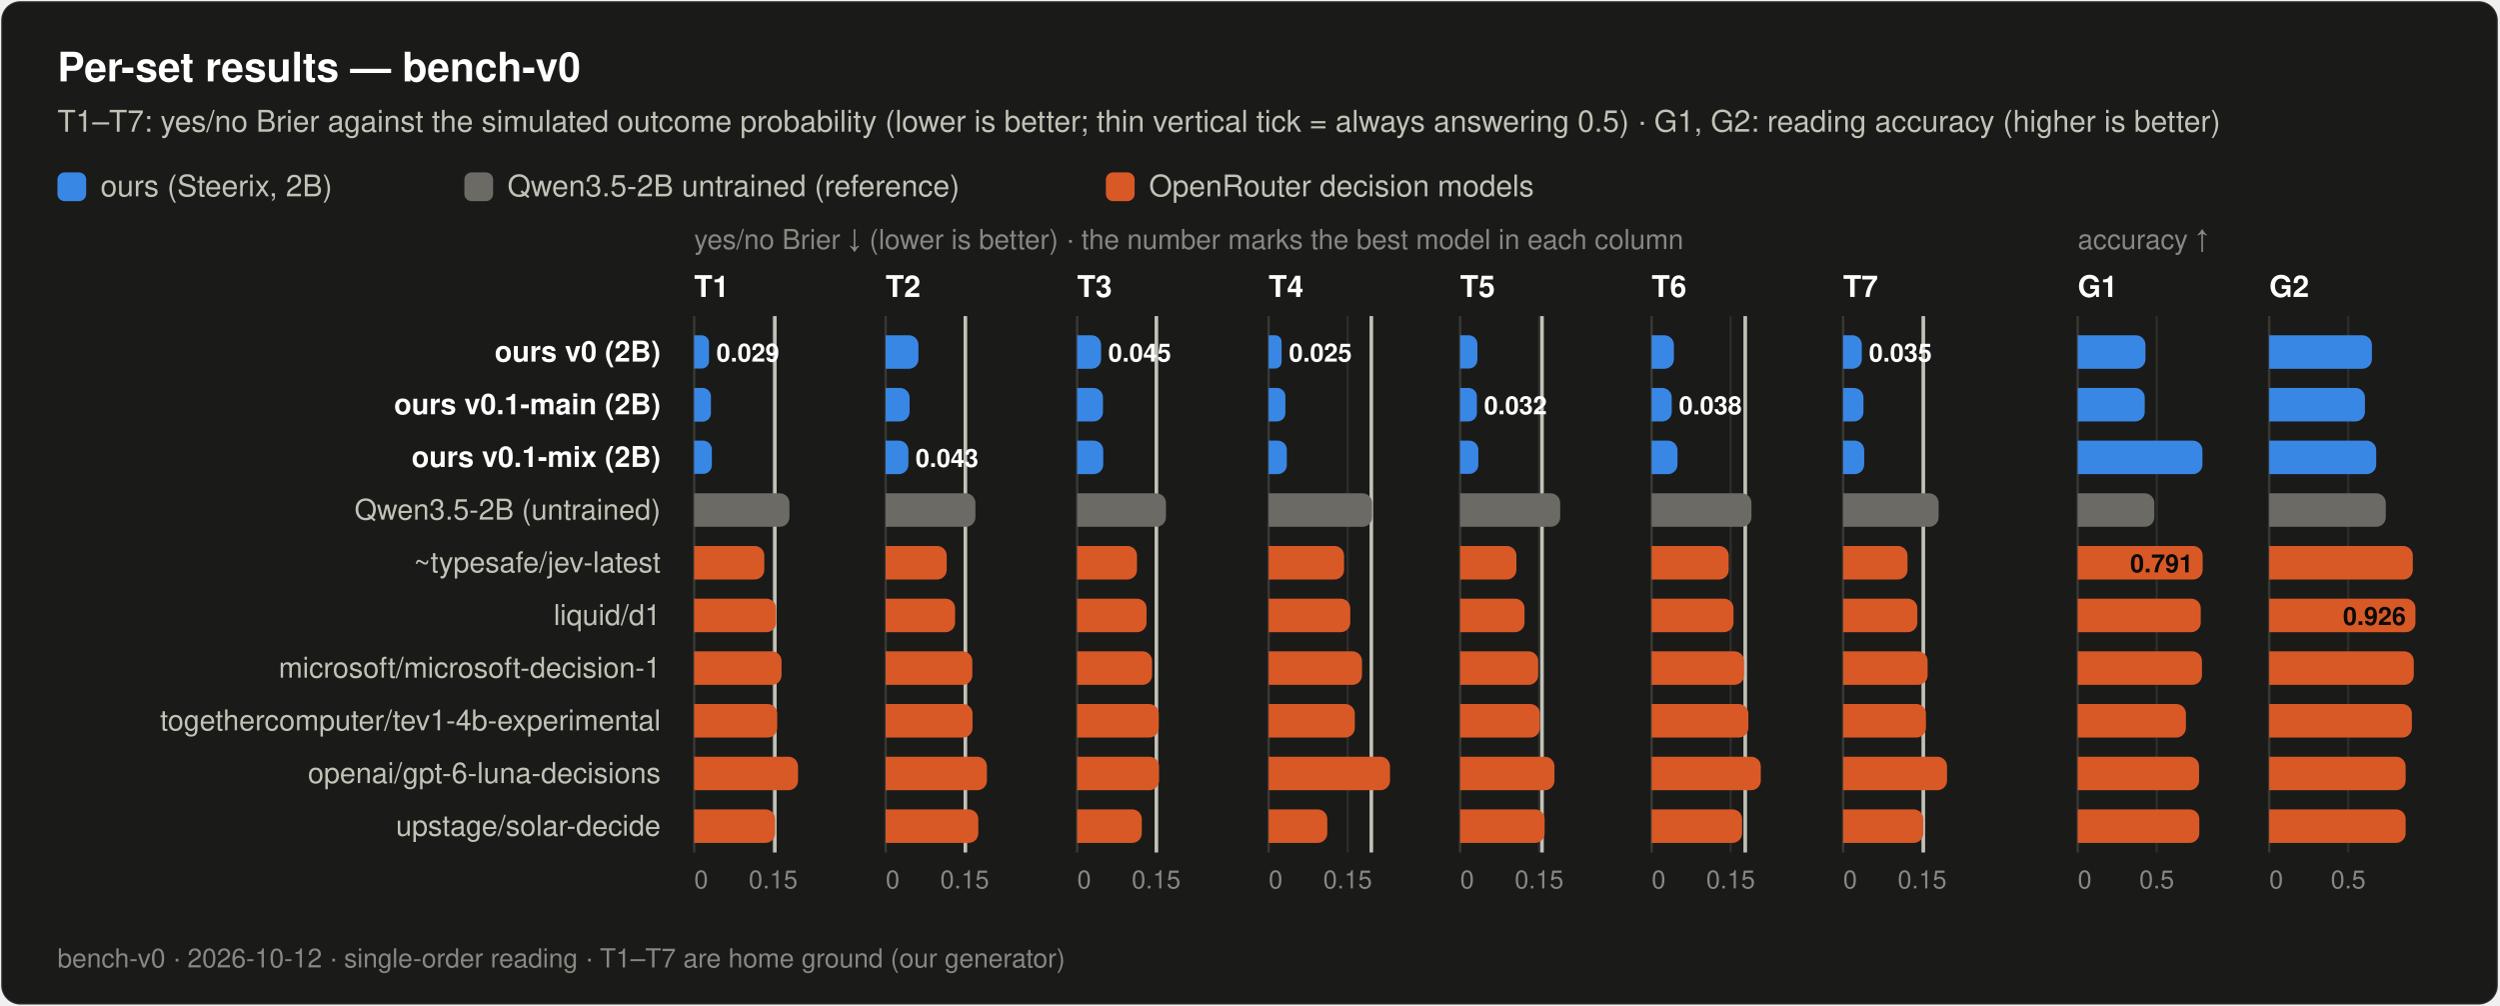
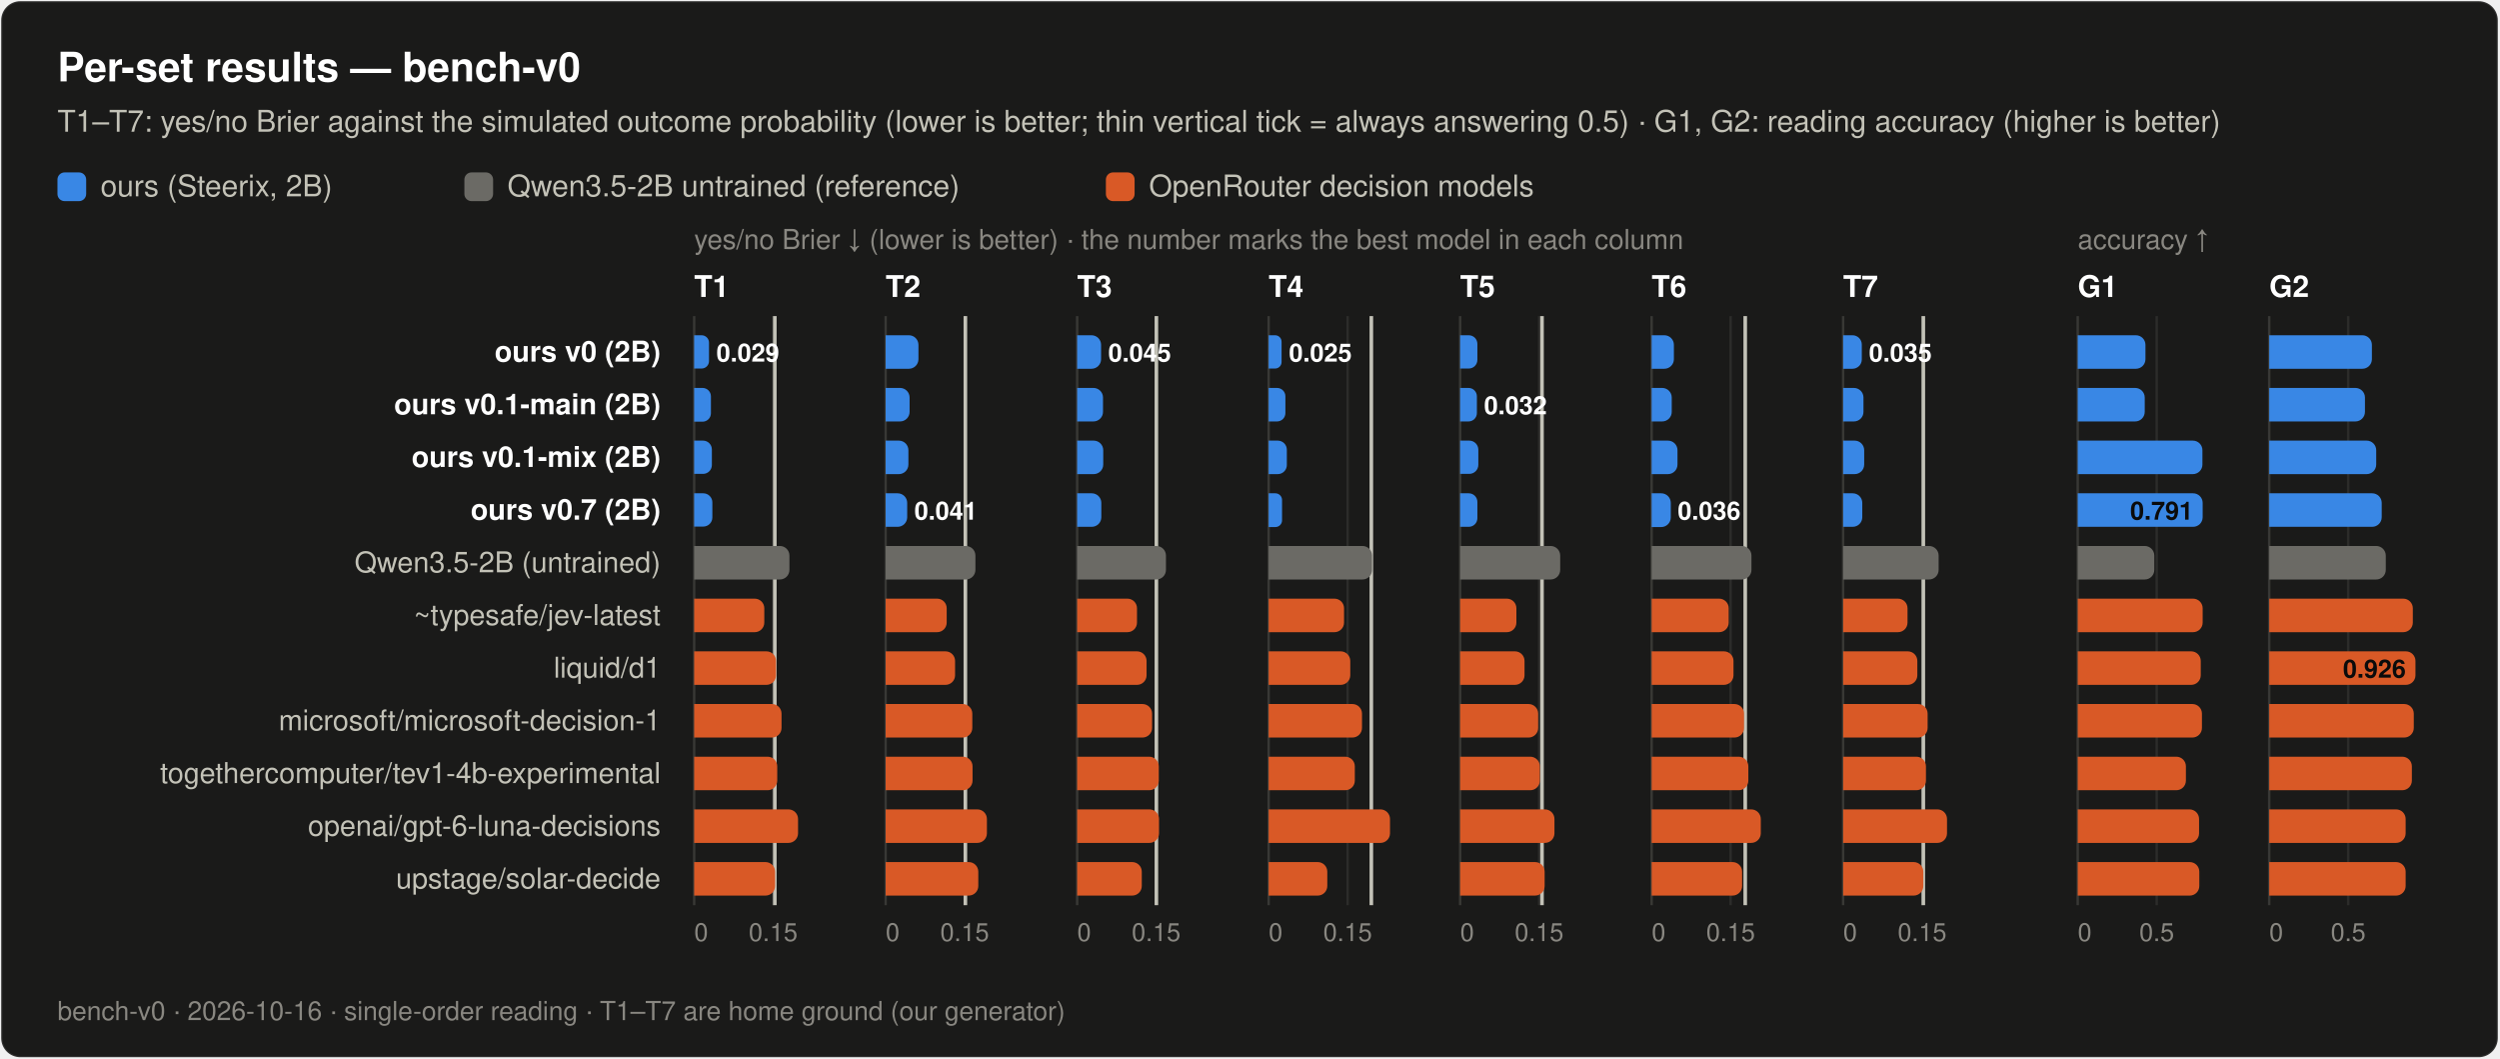
- <svg xmlns="http://www.w3.org/2000/svg" width="1044" height="420" viewBox="0 0 1044 420" role="img" aria-labelledby="t d" font-family="system-ui, -apple-system, &quot;Segoe UI&quot;, Helvetica, Arial, sans-serif">
-   <rect x="0.5" y="0.5" width="1043" height="419" rx="8" fill="#1a1a19" stroke="rgba(255,255,255,0.10)" />
+ <svg xmlns="http://www.w3.org/2000/svg" width="1044" height="442" viewBox="0 0 1044 442" role="img" aria-labelledby="t d" font-family="system-ui, -apple-system, &quot;Segoe UI&quot;, Helvetica, Arial, sans-serif">
+   <rect x="0.5" y="0.5" width="1043" height="441" rx="8" fill="#1a1a19" stroke="rgba(255,255,255,0.10)" />
  <text x="24" y="34" font-size="17" font-weight="600" fill="#ffffff">Per-set results — bench-v0</text>
  <text x="24" y="55" font-size="12.5" fill="#c3c2b7">T1–T7: yes/no Brier against the simulated outcome probability (lower is better; thin vertical tick = always answering 0.5) · G1, G2: reading accuracy (higher is better)</text>
  <rect x="24" y="72" width="12" height="12" rx="3" fill="#3987e5" />
  <text x="42" y="82" font-size="12.5" fill="#c3c2b7">ours (Steerix, 2B)</text>
  <rect x="194.0" y="72" width="12" height="12" rx="3" fill="#6b6a65" />
  <text x="212.0" y="82" font-size="12.5" fill="#c3c2b7">Qwen3.5-2B untrained (reference)</text>
  <rect x="462.0" y="72" width="12" height="12" rx="3" fill="#d95926" />
  <text x="480.0" y="82" font-size="12.5" fill="#c3c2b7">OpenRouter decision models</text>
  <text x="290" y="124" font-size="12.5" font-weight="600" fill="#ffffff">T1</text>
-   <line x1="290" y1="132" x2="290" y2="356" stroke="#383835" stroke-width="1" />
-   <line x1="323.0" y1="132" x2="323.0" y2="356" stroke="#2c2c2a" stroke-width="1" />
-   <text x="290" y="371" font-size="10.5" fill="#898781">0</text>
-   <text x="323.0" y="371" text-anchor="middle" font-size="10.5" fill="#898781">0.15</text>
-   <line x1="323.7" y1="132" x2="323.7" y2="356" stroke="#c3c2b7" stroke-width="1.5" />
+   <line x1="290" y1="132" x2="290" y2="378" stroke="#383835" stroke-width="1" />
+   <line x1="323.0" y1="132" x2="323.0" y2="378" stroke="#2c2c2a" stroke-width="1" />
+   <text x="290" y="393" font-size="10.5" fill="#898781">0</text>
+   <text x="323.0" y="393" text-anchor="middle" font-size="10.5" fill="#898781">0.15</text>
+   <line x1="323.7" y1="132" x2="323.7" y2="378" stroke="#c3c2b7" stroke-width="1.5" />
  <path d="M290.0,140.0 h3.1 a3.1,3.1 0 0 1 3.1,3.1 v7.7 a3.1,3.1 0 0 1 -3.1,3.1 h-3.1 z" fill="#3987e5" />
  <text x="299.3" y="151" font-size="10.5" font-weight="600" fill="#ffffff">0.029</text>
  <path d="M290.0,162.0 h3.5 a3.5,3.5 0 0 1 3.5,3.5 v7.1 a3.5,3.5 0 0 1 -3.5,3.5 h-3.5 z" fill="#3987e5" />
  <path d="M290.0,184.0 h3.7 a3.7,3.7 0 0 1 3.7,3.7 v6.5 a3.7,3.7 0 0 1 -3.7,3.7 h-3.7 z" fill="#3987e5" />
-   <path d="M290.0,206.0 h35.8 a4.0,4.0 0 0 1 4.0,4.0 v6.0 a4.0,4.0 0 0 1 -4.0,4.0 h-35.8 z" fill="#6b6a65" />
-   <path d="M290.0,228.0 h25.3 a4.0,4.0 0 0 1 4.0,4.0 v6.0 a4.0,4.0 0 0 1 -4.0,4.0 h-25.3 z" fill="#d95926" />
-   <path d="M290.0,250.0 h30.2 a4.0,4.0 0 0 1 4.0,4.0 v6.0 a4.0,4.0 0 0 1 -4.0,4.0 h-30.2 z" fill="#d95926" />
-   <path d="M290.0,272.0 h32.5 a4.0,4.0 0 0 1 4.0,4.0 v6.0 a4.0,4.0 0 0 1 -4.0,4.0 h-32.5 z" fill="#d95926" />
-   <path d="M290.0,294.0 h30.7 a4.0,4.0 0 0 1 4.0,4.0 v6.0 a4.0,4.0 0 0 1 -4.0,4.0 h-30.7 z" fill="#d95926" />
-   <path d="M290.0,316.0 h39.4 a4.0,4.0 0 0 1 4.0,4.0 v6.0 a4.0,4.0 0 0 1 -4.0,4.0 h-39.4 z" fill="#d95926" />
-   <path d="M290.0,338.0 h29.8 a4.0,4.0 0 0 1 4.0,4.0 v6.0 a4.0,4.0 0 0 1 -4.0,4.0 h-29.8 z" fill="#d95926" />
+   <path d="M290.0,206.0 h3.8 a3.8,3.8 0 0 1 3.8,3.8 v6.3 a3.8,3.8 0 0 1 -3.8,3.8 h-3.8 z" fill="#3987e5" />
+   <path d="M290.0,228.0 h35.8 a4.0,4.0 0 0 1 4.0,4.0 v6.0 a4.0,4.0 0 0 1 -4.0,4.0 h-35.8 z" fill="#6b6a65" />
+   <path d="M290.0,250.0 h25.3 a4.0,4.0 0 0 1 4.0,4.0 v6.0 a4.0,4.0 0 0 1 -4.0,4.0 h-25.3 z" fill="#d95926" />
+   <path d="M290.0,272.0 h30.2 a4.0,4.0 0 0 1 4.0,4.0 v6.0 a4.0,4.0 0 0 1 -4.0,4.0 h-30.2 z" fill="#d95926" />
+   <path d="M290.0,294.0 h32.5 a4.0,4.0 0 0 1 4.0,4.0 v6.0 a4.0,4.0 0 0 1 -4.0,4.0 h-32.5 z" fill="#d95926" />
+   <path d="M290.0,316.0 h30.7 a4.0,4.0 0 0 1 4.0,4.0 v6.0 a4.0,4.0 0 0 1 -4.0,4.0 h-30.7 z" fill="#d95926" />
+   <path d="M290.0,338.0 h39.4 a4.0,4.0 0 0 1 4.0,4.0 v6.0 a4.0,4.0 0 0 1 -4.0,4.0 h-39.4 z" fill="#d95926" />
+   <path d="M290.0,360.0 h29.8 a4.0,4.0 0 0 1 4.0,4.0 v6.0 a4.0,4.0 0 0 1 -4.0,4.0 h-29.8 z" fill="#d95926" />
  <text x="370" y="124" font-size="12.5" font-weight="600" fill="#ffffff">T2</text>
-   <line x1="370" y1="132" x2="370" y2="356" stroke="#383835" stroke-width="1" />
-   <line x1="403.0" y1="132" x2="403.0" y2="356" stroke="#2c2c2a" stroke-width="1" />
-   <text x="370" y="371" font-size="10.5" fill="#898781">0</text>
-   <text x="403.0" y="371" text-anchor="middle" font-size="10.5" fill="#898781">0.15</text>
-   <line x1="403.3" y1="132" x2="403.3" y2="356" stroke="#c3c2b7" stroke-width="1.5" />
+   <line x1="370" y1="132" x2="370" y2="378" stroke="#383835" stroke-width="1" />
+   <line x1="403.0" y1="132" x2="403.0" y2="378" stroke="#2c2c2a" stroke-width="1" />
+   <text x="370" y="393" font-size="10.5" fill="#898781">0</text>
+   <text x="403.0" y="393" text-anchor="middle" font-size="10.5" fill="#898781">0.15</text>
+   <line x1="403.3" y1="132" x2="403.3" y2="378" stroke="#c3c2b7" stroke-width="1.5" />
  <path d="M370.0,140.0 h9.7 a4.0,4.0 0 0 1 4.0,4.0 v6.0 a4.0,4.0 0 0 1 -4.0,4.0 h-9.7 z" fill="#3987e5" />
  <path d="M370.0,162.0 h6.0 a4.0,4.0 0 0 1 4.0,4.0 v6.0 a4.0,4.0 0 0 1 -4.0,4.0 h-6.0 z" fill="#3987e5" />
  <path d="M370.0,184.0 h5.5 a4.0,4.0 0 0 1 4.0,4.0 v6.0 a4.0,4.0 0 0 1 -4.0,4.0 h-5.5 z" fill="#3987e5" />
-   <text x="382.5" y="195" font-size="10.5" font-weight="600" fill="#ffffff">0.043</text>
-   <path d="M370.0,206.0 h33.5 a4.0,4.0 0 0 1 4.0,4.0 v6.0 a4.0,4.0 0 0 1 -4.0,4.0 h-33.5 z" fill="#6b6a65" />
-   <path d="M370.0,228.0 h21.5 a4.0,4.0 0 0 1 4.0,4.0 v6.0 a4.0,4.0 0 0 1 -4.0,4.0 h-21.5 z" fill="#d95926" />
-   <path d="M370.0,250.0 h25.0 a4.0,4.0 0 0 1 4.0,4.0 v6.0 a4.0,4.0 0 0 1 -4.0,4.0 h-25.0 z" fill="#d95926" />
-   <path d="M370.0,272.0 h32.2 a4.0,4.0 0 0 1 4.0,4.0 v6.0 a4.0,4.0 0 0 1 -4.0,4.0 h-32.2 z" fill="#d95926" />
-   <path d="M370.0,294.0 h32.3 a4.0,4.0 0 0 1 4.0,4.0 v6.0 a4.0,4.0 0 0 1 -4.0,4.0 h-32.3 z" fill="#d95926" />
-   <path d="M370.0,316.0 h38.3 a4.0,4.0 0 0 1 4.0,4.0 v6.0 a4.0,4.0 0 0 1 -4.0,4.0 h-38.3 z" fill="#d95926" />
-   <path d="M370.0,338.0 h34.7 a4.0,4.0 0 0 1 4.0,4.0 v6.0 a4.0,4.0 0 0 1 -4.0,4.0 h-34.7 z" fill="#d95926" />
+   <path d="M370.0,206.0 h5.0 a4.0,4.0 0 0 1 4.0,4.0 v6.0 a4.0,4.0 0 0 1 -4.0,4.0 h-5.0 z" fill="#3987e5" />
+   <text x="382.0" y="217" font-size="10.5" font-weight="600" fill="#ffffff">0.041</text>
+   <path d="M370.0,228.0 h33.5 a4.0,4.0 0 0 1 4.0,4.0 v6.0 a4.0,4.0 0 0 1 -4.0,4.0 h-33.5 z" fill="#6b6a65" />
+   <path d="M370.0,250.0 h21.5 a4.0,4.0 0 0 1 4.0,4.0 v6.0 a4.0,4.0 0 0 1 -4.0,4.0 h-21.5 z" fill="#d95926" />
+   <path d="M370.0,272.0 h25.0 a4.0,4.0 0 0 1 4.0,4.0 v6.0 a4.0,4.0 0 0 1 -4.0,4.0 h-25.0 z" fill="#d95926" />
+   <path d="M370.0,294.0 h32.2 a4.0,4.0 0 0 1 4.0,4.0 v6.0 a4.0,4.0 0 0 1 -4.0,4.0 h-32.2 z" fill="#d95926" />
+   <path d="M370.0,316.0 h32.3 a4.0,4.0 0 0 1 4.0,4.0 v6.0 a4.0,4.0 0 0 1 -4.0,4.0 h-32.3 z" fill="#d95926" />
+   <path d="M370.0,338.0 h38.3 a4.0,4.0 0 0 1 4.0,4.0 v6.0 a4.0,4.0 0 0 1 -4.0,4.0 h-38.3 z" fill="#d95926" />
+   <path d="M370.0,360.0 h34.7 a4.0,4.0 0 0 1 4.0,4.0 v6.0 a4.0,4.0 0 0 1 -4.0,4.0 h-34.7 z" fill="#d95926" />
  <text x="450" y="124" font-size="12.5" font-weight="600" fill="#ffffff">T3</text>
-   <line x1="450" y1="132" x2="450" y2="356" stroke="#383835" stroke-width="1" />
-   <line x1="483.0" y1="132" x2="483.0" y2="356" stroke="#2c2c2a" stroke-width="1" />
-   <text x="450" y="371" font-size="10.5" fill="#898781">0</text>
-   <text x="483.0" y="371" text-anchor="middle" font-size="10.5" fill="#898781">0.15</text>
-   <line x1="483.1" y1="132" x2="483.1" y2="356" stroke="#c3c2b7" stroke-width="1.5" />
+   <line x1="450" y1="132" x2="450" y2="378" stroke="#383835" stroke-width="1" />
+   <line x1="483.0" y1="132" x2="483.0" y2="378" stroke="#2c2c2a" stroke-width="1" />
+   <text x="450" y="393" font-size="10.5" fill="#898781">0</text>
+   <text x="483.0" y="393" text-anchor="middle" font-size="10.5" fill="#898781">0.15</text>
+   <line x1="483.1" y1="132" x2="483.1" y2="378" stroke="#c3c2b7" stroke-width="1.5" />
  <path d="M450.0,140.0 h6.0 a4.0,4.0 0 0 1 4.0,4.0 v6.0 a4.0,4.0 0 0 1 -4.0,4.0 h-6.0 z" fill="#3987e5" />
  <text x="463.0" y="151" font-size="10.5" font-weight="600" fill="#ffffff">0.045</text>
  <path d="M450.0,162.0 h6.8 a4.0,4.0 0 0 1 4.0,4.0 v6.0 a4.0,4.0 0 0 1 -4.0,4.0 h-6.8 z" fill="#3987e5" />
  <path d="M450.0,184.0 h6.9 a4.0,4.0 0 0 1 4.0,4.0 v6.0 a4.0,4.0 0 0 1 -4.0,4.0 h-6.9 z" fill="#3987e5" />
-   <path d="M450.0,206.0 h33.1 a4.0,4.0 0 0 1 4.0,4.0 v6.0 a4.0,4.0 0 0 1 -4.0,4.0 h-33.1 z" fill="#6b6a65" />
-   <path d="M450.0,228.0 h21.0 a4.0,4.0 0 0 1 4.0,4.0 v6.0 a4.0,4.0 0 0 1 -4.0,4.0 h-21.0 z" fill="#d95926" />
-   <path d="M450.0,250.0 h25.0 a4.0,4.0 0 0 1 4.0,4.0 v6.0 a4.0,4.0 0 0 1 -4.0,4.0 h-25.0 z" fill="#d95926" />
-   <path d="M450.0,272.0 h27.3 a4.0,4.0 0 0 1 4.0,4.0 v6.0 a4.0,4.0 0 0 1 -4.0,4.0 h-27.3 z" fill="#d95926" />
-   <path d="M450.0,294.0 h30.1 a4.0,4.0 0 0 1 4.0,4.0 v6.0 a4.0,4.0 0 0 1 -4.0,4.0 h-30.1 z" fill="#d95926" />
-   <path d="M450.0,316.0 h30.2 a4.0,4.0 0 0 1 4.0,4.0 v6.0 a4.0,4.0 0 0 1 -4.0,4.0 h-30.2 z" fill="#d95926" />
-   <path d="M450.0,338.0 h23.0 a4.0,4.0 0 0 1 4.0,4.0 v6.0 a4.0,4.0 0 0 1 -4.0,4.0 h-23.0 z" fill="#d95926" />
+   <path d="M450.0,206.0 h6.1 a4.0,4.0 0 0 1 4.0,4.0 v6.0 a4.0,4.0 0 0 1 -4.0,4.0 h-6.1 z" fill="#3987e5" />
+   <path d="M450.0,228.0 h33.1 a4.0,4.0 0 0 1 4.0,4.0 v6.0 a4.0,4.0 0 0 1 -4.0,4.0 h-33.1 z" fill="#6b6a65" />
+   <path d="M450.0,250.0 h21.0 a4.0,4.0 0 0 1 4.0,4.0 v6.0 a4.0,4.0 0 0 1 -4.0,4.0 h-21.0 z" fill="#d95926" />
+   <path d="M450.0,272.0 h25.0 a4.0,4.0 0 0 1 4.0,4.0 v6.0 a4.0,4.0 0 0 1 -4.0,4.0 h-25.0 z" fill="#d95926" />
+   <path d="M450.0,294.0 h27.3 a4.0,4.0 0 0 1 4.0,4.0 v6.0 a4.0,4.0 0 0 1 -4.0,4.0 h-27.3 z" fill="#d95926" />
+   <path d="M450.0,316.0 h30.1 a4.0,4.0 0 0 1 4.0,4.0 v6.0 a4.0,4.0 0 0 1 -4.0,4.0 h-30.1 z" fill="#d95926" />
+   <path d="M450.0,338.0 h30.2 a4.0,4.0 0 0 1 4.0,4.0 v6.0 a4.0,4.0 0 0 1 -4.0,4.0 h-30.2 z" fill="#d95926" />
+   <path d="M450.0,360.0 h23.0 a4.0,4.0 0 0 1 4.0,4.0 v6.0 a4.0,4.0 0 0 1 -4.0,4.0 h-23.0 z" fill="#d95926" />
  <text x="530" y="124" font-size="12.5" font-weight="600" fill="#ffffff">T4</text>
-   <line x1="530" y1="132" x2="530" y2="356" stroke="#383835" stroke-width="1" />
-   <line x1="563.0" y1="132" x2="563.0" y2="356" stroke="#2c2c2a" stroke-width="1" />
-   <text x="530" y="371" font-size="10.5" fill="#898781">0</text>
-   <text x="563.0" y="371" text-anchor="middle" font-size="10.5" fill="#898781">0.15</text>
-   <line x1="572.9" y1="132" x2="572.9" y2="356" stroke="#c3c2b7" stroke-width="1.5" />
+   <line x1="530" y1="132" x2="530" y2="378" stroke="#383835" stroke-width="1" />
+   <line x1="563.0" y1="132" x2="563.0" y2="378" stroke="#2c2c2a" stroke-width="1" />
+   <text x="530" y="393" font-size="10.5" fill="#898781">0</text>
+   <text x="563.0" y="393" text-anchor="middle" font-size="10.5" fill="#898781">0.15</text>
+   <line x1="572.9" y1="132" x2="572.9" y2="378" stroke="#c3c2b7" stroke-width="1.5" />
  <path d="M530.0,140.0 h2.7 a2.7,2.7 0 0 1 2.7,2.7 v8.5 a2.7,2.7 0 0 1 -2.7,2.7 h-2.7 z" fill="#3987e5" />
  <text x="538.5" y="151" font-size="10.5" font-weight="600" fill="#ffffff">0.025</text>
  <path d="M530.0,162.0 h3.5 a3.5,3.5 0 0 1 3.5,3.5 v7.0 a3.5,3.5 0 0 1 -3.5,3.5 h-3.5 z" fill="#3987e5" />
  <path d="M530.0,184.0 h3.8 a3.8,3.8 0 0 1 3.8,3.8 v6.4 a3.8,3.8 0 0 1 -3.8,3.8 h-3.8 z" fill="#3987e5" />
-   <path d="M530.0,206.0 h39.2 a4.0,4.0 0 0 1 4.0,4.0 v6.0 a4.0,4.0 0 0 1 -4.0,4.0 h-39.2 z" fill="#6b6a65" />
-   <path d="M530.0,228.0 h27.5 a4.0,4.0 0 0 1 4.0,4.0 v6.0 a4.0,4.0 0 0 1 -4.0,4.0 h-27.5 z" fill="#d95926" />
-   <path d="M530.0,250.0 h30.1 a4.0,4.0 0 0 1 4.0,4.0 v6.0 a4.0,4.0 0 0 1 -4.0,4.0 h-30.1 z" fill="#d95926" />
-   <path d="M530.0,272.0 h35.0 a4.0,4.0 0 0 1 4.0,4.0 v6.0 a4.0,4.0 0 0 1 -4.0,4.0 h-35.0 z" fill="#d95926" />
-   <path d="M530.0,294.0 h32.0 a4.0,4.0 0 0 1 4.0,4.0 v6.0 a4.0,4.0 0 0 1 -4.0,4.0 h-32.0 z" fill="#d95926" />
-   <path d="M530.0,316.0 h46.7 a4.0,4.0 0 0 1 4.0,4.0 v6.0 a4.0,4.0 0 0 1 -4.0,4.0 h-46.7 z" fill="#d95926" />
-   <path d="M530.0,338.0 h20.5 a4.0,4.0 0 0 1 4.0,4.0 v6.0 a4.0,4.0 0 0 1 -4.0,4.0 h-20.5 z" fill="#d95926" />
+   <path d="M530.0,206.0 h2.8 a2.8,2.8 0 0 1 2.8,2.8 v8.5 a2.8,2.8 0 0 1 -2.8,2.8 h-2.8 z" fill="#3987e5" />
+   <path d="M530.0,228.0 h39.2 a4.0,4.0 0 0 1 4.0,4.0 v6.0 a4.0,4.0 0 0 1 -4.0,4.0 h-39.2 z" fill="#6b6a65" />
+   <path d="M530.0,250.0 h27.5 a4.0,4.0 0 0 1 4.0,4.0 v6.0 a4.0,4.0 0 0 1 -4.0,4.0 h-27.5 z" fill="#d95926" />
+   <path d="M530.0,272.0 h30.1 a4.0,4.0 0 0 1 4.0,4.0 v6.0 a4.0,4.0 0 0 1 -4.0,4.0 h-30.1 z" fill="#d95926" />
+   <path d="M530.0,294.0 h35.0 a4.0,4.0 0 0 1 4.0,4.0 v6.0 a4.0,4.0 0 0 1 -4.0,4.0 h-35.0 z" fill="#d95926" />
+   <path d="M530.0,316.0 h32.0 a4.0,4.0 0 0 1 4.0,4.0 v6.0 a4.0,4.0 0 0 1 -4.0,4.0 h-32.0 z" fill="#d95926" />
+   <path d="M530.0,338.0 h46.7 a4.0,4.0 0 0 1 4.0,4.0 v6.0 a4.0,4.0 0 0 1 -4.0,4.0 h-46.7 z" fill="#d95926" />
+   <path d="M530.0,360.0 h20.5 a4.0,4.0 0 0 1 4.0,4.0 v6.0 a4.0,4.0 0 0 1 -4.0,4.0 h-20.5 z" fill="#d95926" />
  <text x="610" y="124" font-size="12.5" font-weight="600" fill="#ffffff">T5</text>
-   <line x1="610" y1="132" x2="610" y2="356" stroke="#383835" stroke-width="1" />
-   <line x1="643.0" y1="132" x2="643.0" y2="356" stroke="#2c2c2a" stroke-width="1" />
-   <text x="610" y="371" font-size="10.5" fill="#898781">0</text>
-   <text x="643.0" y="371" text-anchor="middle" font-size="10.5" fill="#898781">0.15</text>
-   <line x1="644.2" y1="132" x2="644.2" y2="356" stroke="#c3c2b7" stroke-width="1.5" />
+   <line x1="610" y1="132" x2="610" y2="378" stroke="#383835" stroke-width="1" />
+   <line x1="643.0" y1="132" x2="643.0" y2="378" stroke="#2c2c2a" stroke-width="1" />
+   <text x="610" y="393" font-size="10.5" fill="#898781">0</text>
+   <text x="643.0" y="393" text-anchor="middle" font-size="10.5" fill="#898781">0.15</text>
+   <line x1="644.2" y1="132" x2="644.2" y2="378" stroke="#c3c2b7" stroke-width="1.5" />
  <path d="M610.0,140.0 h3.6 a3.6,3.6 0 0 1 3.6,3.6 v6.7 a3.6,3.6 0 0 1 -3.6,3.6 h-3.6 z" fill="#3987e5" />
  <path d="M610.0,162.0 h3.5 a3.5,3.5 0 0 1 3.5,3.5 v7.0 a3.5,3.5 0 0 1 -3.5,3.5 h-3.5 z" fill="#3987e5" />
  <text x="620.0" y="173" font-size="10.5" font-weight="600" fill="#ffffff">0.032</text>
  <path d="M610.0,184.0 h3.8 a3.8,3.8 0 0 1 3.8,3.8 v6.3 a3.8,3.8 0 0 1 -3.8,3.8 h-3.8 z" fill="#3987e5" />
-   <path d="M610.0,206.0 h37.8 a4.0,4.0 0 0 1 4.0,4.0 v6.0 a4.0,4.0 0 0 1 -4.0,4.0 h-37.8 z" fill="#6b6a65" />
-   <path d="M610.0,228.0 h19.5 a4.0,4.0 0 0 1 4.0,4.0 v6.0 a4.0,4.0 0 0 1 -4.0,4.0 h-19.5 z" fill="#d95926" />
-   <path d="M610.0,250.0 h22.9 a4.0,4.0 0 0 1 4.0,4.0 v6.0 a4.0,4.0 0 0 1 -4.0,4.0 h-22.9 z" fill="#d95926" />
-   <path d="M610.0,272.0 h28.6 a4.0,4.0 0 0 1 4.0,4.0 v6.0 a4.0,4.0 0 0 1 -4.0,4.0 h-28.6 z" fill="#d95926" />
-   <path d="M610.0,294.0 h29.3 a4.0,4.0 0 0 1 4.0,4.0 v6.0 a4.0,4.0 0 0 1 -4.0,4.0 h-29.3 z" fill="#d95926" />
-   <path d="M610.0,316.0 h35.4 a4.0,4.0 0 0 1 4.0,4.0 v6.0 a4.0,4.0 0 0 1 -4.0,4.0 h-35.4 z" fill="#d95926" />
-   <path d="M610.0,338.0 h31.3 a4.0,4.0 0 0 1 4.0,4.0 v6.0 a4.0,4.0 0 0 1 -4.0,4.0 h-31.3 z" fill="#d95926" />
+   <path d="M610.0,206.0 h3.6 a3.6,3.6 0 0 1 3.6,3.6 v6.8 a3.6,3.6 0 0 1 -3.6,3.6 h-3.6 z" fill="#3987e5" />
+   <path d="M610.0,228.0 h37.8 a4.0,4.0 0 0 1 4.0,4.0 v6.0 a4.0,4.0 0 0 1 -4.0,4.0 h-37.8 z" fill="#6b6a65" />
+   <path d="M610.0,250.0 h19.5 a4.0,4.0 0 0 1 4.0,4.0 v6.0 a4.0,4.0 0 0 1 -4.0,4.0 h-19.5 z" fill="#d95926" />
+   <path d="M610.0,272.0 h22.9 a4.0,4.0 0 0 1 4.0,4.0 v6.0 a4.0,4.0 0 0 1 -4.0,4.0 h-22.9 z" fill="#d95926" />
+   <path d="M610.0,294.0 h28.6 a4.0,4.0 0 0 1 4.0,4.0 v6.0 a4.0,4.0 0 0 1 -4.0,4.0 h-28.6 z" fill="#d95926" />
+   <path d="M610.0,316.0 h29.3 a4.0,4.0 0 0 1 4.0,4.0 v6.0 a4.0,4.0 0 0 1 -4.0,4.0 h-29.3 z" fill="#d95926" />
+   <path d="M610.0,338.0 h35.4 a4.0,4.0 0 0 1 4.0,4.0 v6.0 a4.0,4.0 0 0 1 -4.0,4.0 h-35.4 z" fill="#d95926" />
+   <path d="M610.0,360.0 h31.3 a4.0,4.0 0 0 1 4.0,4.0 v6.0 a4.0,4.0 0 0 1 -4.0,4.0 h-31.3 z" fill="#d95926" />
  <text x="690" y="124" font-size="12.5" font-weight="600" fill="#ffffff">T6</text>
-   <line x1="690" y1="132" x2="690" y2="356" stroke="#383835" stroke-width="1" />
-   <line x1="723.0" y1="132" x2="723.0" y2="356" stroke="#2c2c2a" stroke-width="1" />
-   <text x="690" y="371" font-size="10.5" fill="#898781">0</text>
-   <text x="723.0" y="371" text-anchor="middle" font-size="10.5" fill="#898781">0.15</text>
-   <line x1="729.1" y1="132" x2="729.1" y2="356" stroke="#c3c2b7" stroke-width="1.5" />
+   <line x1="690" y1="132" x2="690" y2="378" stroke="#383835" stroke-width="1" />
+   <line x1="723.0" y1="132" x2="723.0" y2="378" stroke="#2c2c2a" stroke-width="1" />
+   <text x="690" y="393" font-size="10.5" fill="#898781">0</text>
+   <text x="723.0" y="393" text-anchor="middle" font-size="10.5" fill="#898781">0.15</text>
+   <line x1="729.1" y1="132" x2="729.1" y2="378" stroke="#c3c2b7" stroke-width="1.5" />
  <path d="M690.0,140.0 h5.3 a4.0,4.0 0 0 1 4.0,4.0 v6.0 a4.0,4.0 0 0 1 -4.0,4.0 h-5.3 z" fill="#3987e5" />
  <path d="M690.0,162.0 h4.4 a4.0,4.0 0 0 1 4.0,4.0 v6.0 a4.0,4.0 0 0 1 -4.0,4.0 h-4.4 z" fill="#3987e5" />
-   <text x="701.4" y="173" font-size="10.5" font-weight="600" fill="#ffffff">0.038</text>
  <path d="M690.0,184.0 h6.8 a4.0,4.0 0 0 1 4.0,4.0 v6.0 a4.0,4.0 0 0 1 -4.0,4.0 h-6.8 z" fill="#3987e5" />
-   <path d="M690.0,206.0 h37.7 a4.0,4.0 0 0 1 4.0,4.0 v6.0 a4.0,4.0 0 0 1 -4.0,4.0 h-37.7 z" fill="#6b6a65" />
-   <path d="M690.0,228.0 h28.2 a4.0,4.0 0 0 1 4.0,4.0 v6.0 a4.0,4.0 0 0 1 -4.0,4.0 h-28.2 z" fill="#d95926" />
-   <path d="M690.0,250.0 h30.2 a4.0,4.0 0 0 1 4.0,4.0 v6.0 a4.0,4.0 0 0 1 -4.0,4.0 h-30.2 z" fill="#d95926" />
-   <path d="M690.0,272.0 h34.6 a4.0,4.0 0 0 1 4.0,4.0 v6.0 a4.0,4.0 0 0 1 -4.0,4.0 h-34.6 z" fill="#d95926" />
-   <path d="M690.0,294.0 h36.4 a4.0,4.0 0 0 1 4.0,4.0 v6.0 a4.0,4.0 0 0 1 -4.0,4.0 h-36.4 z" fill="#d95926" />
-   <path d="M690.0,316.0 h41.6 a4.0,4.0 0 0 1 4.0,4.0 v6.0 a4.0,4.0 0 0 1 -4.0,4.0 h-41.6 z" fill="#d95926" />
-   <path d="M690.0,338.0 h33.8 a4.0,4.0 0 0 1 4.0,4.0 v6.0 a4.0,4.0 0 0 1 -4.0,4.0 h-33.8 z" fill="#d95926" />
+   <path d="M690.0,206.0 h4.0 a4.0,4.0 0 0 1 4.0,4.0 v6.1 a4.0,4.0 0 0 1 -4.0,4.0 h-4.0 z" fill="#3987e5" />
+   <text x="700.9" y="217" font-size="10.5" font-weight="600" fill="#ffffff">0.036</text>
+   <path d="M690.0,228.0 h37.7 a4.0,4.0 0 0 1 4.0,4.0 v6.0 a4.0,4.0 0 0 1 -4.0,4.0 h-37.7 z" fill="#6b6a65" />
+   <path d="M690.0,250.0 h28.2 a4.0,4.0 0 0 1 4.0,4.0 v6.0 a4.0,4.0 0 0 1 -4.0,4.0 h-28.2 z" fill="#d95926" />
+   <path d="M690.0,272.0 h30.2 a4.0,4.0 0 0 1 4.0,4.0 v6.0 a4.0,4.0 0 0 1 -4.0,4.0 h-30.2 z" fill="#d95926" />
+   <path d="M690.0,294.0 h34.6 a4.0,4.0 0 0 1 4.0,4.0 v6.0 a4.0,4.0 0 0 1 -4.0,4.0 h-34.6 z" fill="#d95926" />
+   <path d="M690.0,316.0 h36.4 a4.0,4.0 0 0 1 4.0,4.0 v6.0 a4.0,4.0 0 0 1 -4.0,4.0 h-36.4 z" fill="#d95926" />
+   <path d="M690.0,338.0 h41.6 a4.0,4.0 0 0 1 4.0,4.0 v6.0 a4.0,4.0 0 0 1 -4.0,4.0 h-41.6 z" fill="#d95926" />
+   <path d="M690.0,360.0 h33.8 a4.0,4.0 0 0 1 4.0,4.0 v6.0 a4.0,4.0 0 0 1 -4.0,4.0 h-33.8 z" fill="#d95926" />
  <text x="770" y="124" font-size="12.5" font-weight="600" fill="#ffffff">T7</text>
-   <line x1="770" y1="132" x2="770" y2="356" stroke="#383835" stroke-width="1" />
-   <line x1="803.0" y1="132" x2="803.0" y2="356" stroke="#2c2c2a" stroke-width="1" />
-   <text x="770" y="371" font-size="10.5" fill="#898781">0</text>
-   <text x="803.0" y="371" text-anchor="middle" font-size="10.5" fill="#898781">0.15</text>
-   <line x1="803.5" y1="132" x2="803.5" y2="356" stroke="#c3c2b7" stroke-width="1.5" />
+   <line x1="770" y1="132" x2="770" y2="378" stroke="#383835" stroke-width="1" />
+   <line x1="803.0" y1="132" x2="803.0" y2="378" stroke="#2c2c2a" stroke-width="1" />
+   <text x="770" y="393" font-size="10.5" fill="#898781">0</text>
+   <text x="803.0" y="393" text-anchor="middle" font-size="10.5" fill="#898781">0.15</text>
+   <line x1="803.5" y1="132" x2="803.5" y2="378" stroke="#c3c2b7" stroke-width="1.5" />
  <path d="M770.0,140.0 h3.9 a3.9,3.9 0 0 1 3.9,3.9 v6.2 a3.9,3.9 0 0 1 -3.9,3.9 h-3.9 z" fill="#3987e5" />
  <text x="780.8" y="151" font-size="10.5" font-weight="600" fill="#ffffff">0.035</text>
  <path d="M770.0,162.0 h4.5 a4.0,4.0 0 0 1 4.0,4.0 v6.0 a4.0,4.0 0 0 1 -4.0,4.0 h-4.5 z" fill="#3987e5" />
  <path d="M770.0,184.0 h4.8 a4.0,4.0 0 0 1 4.0,4.0 v6.0 a4.0,4.0 0 0 1 -4.0,4.0 h-4.8 z" fill="#3987e5" />
-   <path d="M770.0,206.0 h35.9 a4.0,4.0 0 0 1 4.0,4.0 v6.0 a4.0,4.0 0 0 1 -4.0,4.0 h-35.9 z" fill="#6b6a65" />
-   <path d="M770.0,228.0 h22.9 a4.0,4.0 0 0 1 4.0,4.0 v6.0 a4.0,4.0 0 0 1 -4.0,4.0 h-22.9 z" fill="#d95926" />
-   <path d="M770.0,250.0 h27.0 a4.0,4.0 0 0 1 4.0,4.0 v6.0 a4.0,4.0 0 0 1 -4.0,4.0 h-27.0 z" fill="#d95926" />
-   <path d="M770.0,272.0 h31.3 a4.0,4.0 0 0 1 4.0,4.0 v6.0 a4.0,4.0 0 0 1 -4.0,4.0 h-31.3 z" fill="#d95926" />
-   <path d="M770.0,294.0 h30.6 a4.0,4.0 0 0 1 4.0,4.0 v6.0 a4.0,4.0 0 0 1 -4.0,4.0 h-30.6 z" fill="#d95926" />
-   <path d="M770.0,316.0 h39.4 a4.0,4.0 0 0 1 4.0,4.0 v6.0 a4.0,4.0 0 0 1 -4.0,4.0 h-39.4 z" fill="#d95926" />
-   <path d="M770.0,338.0 h29.5 a4.0,4.0 0 0 1 4.0,4.0 v6.0 a4.0,4.0 0 0 1 -4.0,4.0 h-29.5 z" fill="#d95926" />
+   <path d="M770.0,206.0 h4.0 a4.0,4.0 0 0 1 4.0,4.0 v6.0 a4.0,4.0 0 0 1 -4.0,4.0 h-4.0 z" fill="#3987e5" />
+   <path d="M770.0,228.0 h35.9 a4.0,4.0 0 0 1 4.0,4.0 v6.0 a4.0,4.0 0 0 1 -4.0,4.0 h-35.9 z" fill="#6b6a65" />
+   <path d="M770.0,250.0 h22.9 a4.0,4.0 0 0 1 4.0,4.0 v6.0 a4.0,4.0 0 0 1 -4.0,4.0 h-22.9 z" fill="#d95926" />
+   <path d="M770.0,272.0 h27.0 a4.0,4.0 0 0 1 4.0,4.0 v6.0 a4.0,4.0 0 0 1 -4.0,4.0 h-27.0 z" fill="#d95926" />
+   <path d="M770.0,294.0 h31.3 a4.0,4.0 0 0 1 4.0,4.0 v6.0 a4.0,4.0 0 0 1 -4.0,4.0 h-31.3 z" fill="#d95926" />
+   <path d="M770.0,316.0 h30.6 a4.0,4.0 0 0 1 4.0,4.0 v6.0 a4.0,4.0 0 0 1 -4.0,4.0 h-30.6 z" fill="#d95926" />
+   <path d="M770.0,338.0 h39.4 a4.0,4.0 0 0 1 4.0,4.0 v6.0 a4.0,4.0 0 0 1 -4.0,4.0 h-39.4 z" fill="#d95926" />
+   <path d="M770.0,360.0 h29.5 a4.0,4.0 0 0 1 4.0,4.0 v6.0 a4.0,4.0 0 0 1 -4.0,4.0 h-29.5 z" fill="#d95926" />
  <text x="868" y="124" font-size="12.5" font-weight="600" fill="#ffffff">G1</text>
-   <line x1="868" y1="132" x2="868" y2="356" stroke="#383835" stroke-width="1" />
-   <line x1="901.0" y1="132" x2="901.0" y2="356" stroke="#2c2c2a" stroke-width="1" />
-   <text x="868" y="371" font-size="10.5" fill="#898781">0</text>
-   <text x="901.0" y="371" text-anchor="middle" font-size="10.5" fill="#898781">0.5</text>
+   <line x1="868" y1="132" x2="868" y2="378" stroke="#383835" stroke-width="1" />
+   <line x1="901.0" y1="132" x2="901.0" y2="378" stroke="#2c2c2a" stroke-width="1" />
+   <text x="868" y="393" font-size="10.5" fill="#898781">0</text>
+   <text x="901.0" y="393" text-anchor="middle" font-size="10.5" fill="#898781">0.5</text>
  <path d="M868.0,140.0 h24.3 a4.0,4.0 0 0 1 4.0,4.0 v6.0 a4.0,4.0 0 0 1 -4.0,4.0 h-24.3 z" fill="#3987e5" />
  <path d="M868.0,162.0 h24.0 a4.0,4.0 0 0 1 4.0,4.0 v6.0 a4.0,4.0 0 0 1 -4.0,4.0 h-24.0 z" fill="#3987e5" />
  <path d="M868.0,184.0 h48.1 a4.0,4.0 0 0 1 4.0,4.0 v6.0 a4.0,4.0 0 0 1 -4.0,4.0 h-48.1 z" fill="#3987e5" />
-   <path d="M868.0,206.0 h28.0 a4.0,4.0 0 0 1 4.0,4.0 v6.0 a4.0,4.0 0 0 1 -4.0,4.0 h-28.0 z" fill="#6b6a65" />
-   <path d="M868.0,228.0 h48.2 a4.0,4.0 0 0 1 4.0,4.0 v6.0 a4.0,4.0 0 0 1 -4.0,4.0 h-48.2 z" fill="#d95926" />
-   <text x="916.2" y="239" text-anchor="end" font-size="10.5" font-weight="600" fill="#0b0b0b">0.791</text>
-   <path d="M868.0,250.0 h47.4 a4.0,4.0 0 0 1 4.0,4.0 v6.0 a4.0,4.0 0 0 1 -4.0,4.0 h-47.4 z" fill="#d95926" />
-   <path d="M868.0,272.0 h47.9 a4.0,4.0 0 0 1 4.0,4.0 v6.0 a4.0,4.0 0 0 1 -4.0,4.0 h-47.9 z" fill="#d95926" />
-   <path d="M868.0,294.0 h41.2 a4.0,4.0 0 0 1 4.0,4.0 v6.0 a4.0,4.0 0 0 1 -4.0,4.0 h-41.2 z" fill="#d95926" />
-   <path d="M868.0,316.0 h46.7 a4.0,4.0 0 0 1 4.0,4.0 v6.0 a4.0,4.0 0 0 1 -4.0,4.0 h-46.7 z" fill="#d95926" />
-   <path d="M868.0,338.0 h46.8 a4.0,4.0 0 0 1 4.0,4.0 v6.0 a4.0,4.0 0 0 1 -4.0,4.0 h-46.8 z" fill="#d95926" />
+   <path d="M868.0,206.0 h48.2 a4.0,4.0 0 0 1 4.0,4.0 v6.0 a4.0,4.0 0 0 1 -4.0,4.0 h-48.2 z" fill="#3987e5" />
+   <text x="916.2" y="217" text-anchor="end" font-size="10.5" font-weight="600" fill="#0b0b0b">0.791</text>
+   <path d="M868.0,228.0 h28.0 a4.0,4.0 0 0 1 4.0,4.0 v6.0 a4.0,4.0 0 0 1 -4.0,4.0 h-28.0 z" fill="#6b6a65" />
+   <path d="M868.0,250.0 h48.2 a4.0,4.0 0 0 1 4.0,4.0 v6.0 a4.0,4.0 0 0 1 -4.0,4.0 h-48.2 z" fill="#d95926" />
+   <path d="M868.0,272.0 h47.4 a4.0,4.0 0 0 1 4.0,4.0 v6.0 a4.0,4.0 0 0 1 -4.0,4.0 h-47.4 z" fill="#d95926" />
+   <path d="M868.0,294.0 h47.9 a4.0,4.0 0 0 1 4.0,4.0 v6.0 a4.0,4.0 0 0 1 -4.0,4.0 h-47.9 z" fill="#d95926" />
+   <path d="M868.0,316.0 h41.2 a4.0,4.0 0 0 1 4.0,4.0 v6.0 a4.0,4.0 0 0 1 -4.0,4.0 h-41.2 z" fill="#d95926" />
+   <path d="M868.0,338.0 h46.7 a4.0,4.0 0 0 1 4.0,4.0 v6.0 a4.0,4.0 0 0 1 -4.0,4.0 h-46.7 z" fill="#d95926" />
+   <path d="M868.0,360.0 h46.8 a4.0,4.0 0 0 1 4.0,4.0 v6.0 a4.0,4.0 0 0 1 -4.0,4.0 h-46.8 z" fill="#d95926" />
  <text x="948" y="124" font-size="12.5" font-weight="600" fill="#ffffff">G2</text>
-   <line x1="948" y1="132" x2="948" y2="356" stroke="#383835" stroke-width="1" />
-   <line x1="981.0" y1="132" x2="981.0" y2="356" stroke="#2c2c2a" stroke-width="1" />
-   <text x="948" y="371" font-size="10.5" fill="#898781">0</text>
-   <text x="981.0" y="371" text-anchor="middle" font-size="10.5" fill="#898781">0.5</text>
+   <line x1="948" y1="132" x2="948" y2="378" stroke="#383835" stroke-width="1" />
+   <line x1="981.0" y1="132" x2="981.0" y2="378" stroke="#2c2c2a" stroke-width="1" />
+   <text x="948" y="393" font-size="10.5" fill="#898781">0</text>
+   <text x="981.0" y="393" text-anchor="middle" font-size="10.5" fill="#898781">0.5</text>
  <path d="M948.0,140.0 h38.9 a4.0,4.0 0 0 1 4.0,4.0 v6.0 a4.0,4.0 0 0 1 -4.0,4.0 h-38.9 z" fill="#3987e5" />
  <path d="M948.0,162.0 h36.0 a4.0,4.0 0 0 1 4.0,4.0 v6.0 a4.0,4.0 0 0 1 -4.0,4.0 h-36.0 z" fill="#3987e5" />
  <path d="M948.0,184.0 h40.7 a4.0,4.0 0 0 1 4.0,4.0 v6.0 a4.0,4.0 0 0 1 -4.0,4.0 h-40.7 z" fill="#3987e5" />
-   <path d="M948.0,206.0 h44.7 a4.0,4.0 0 0 1 4.0,4.0 v6.0 a4.0,4.0 0 0 1 -4.0,4.0 h-44.7 z" fill="#6b6a65" />
-   <path d="M948.0,228.0 h56.0 a4.0,4.0 0 0 1 4.0,4.0 v6.0 a4.0,4.0 0 0 1 -4.0,4.0 h-56.0 z" fill="#d95926" />
-   <path d="M948.0,250.0 h57.1 a4.0,4.0 0 0 1 4.0,4.0 v6.0 a4.0,4.0 0 0 1 -4.0,4.0 h-57.1 z" fill="#d95926" />
-   <text x="1005.1" y="261" text-anchor="end" font-size="10.5" font-weight="600" fill="#0b0b0b">0.926</text>
-   <path d="M948.0,272.0 h56.4 a4.0,4.0 0 0 1 4.0,4.0 v6.0 a4.0,4.0 0 0 1 -4.0,4.0 h-56.4 z" fill="#d95926" />
-   <path d="M948.0,294.0 h55.6 a4.0,4.0 0 0 1 4.0,4.0 v6.0 a4.0,4.0 0 0 1 -4.0,4.0 h-55.6 z" fill="#d95926" />
-   <path d="M948.0,316.0 h53.0 a4.0,4.0 0 0 1 4.0,4.0 v6.0 a4.0,4.0 0 0 1 -4.0,4.0 h-53.0 z" fill="#d95926" />
+   <path d="M948.0,206.0 h43.0 a4.0,4.0 0 0 1 4.0,4.0 v6.0 a4.0,4.0 0 0 1 -4.0,4.0 h-43.0 z" fill="#3987e5" />
+   <path d="M948.0,228.0 h44.7 a4.0,4.0 0 0 1 4.0,4.0 v6.0 a4.0,4.0 0 0 1 -4.0,4.0 h-44.7 z" fill="#6b6a65" />
+   <path d="M948.0,250.0 h56.0 a4.0,4.0 0 0 1 4.0,4.0 v6.0 a4.0,4.0 0 0 1 -4.0,4.0 h-56.0 z" fill="#d95926" />
+   <path d="M948.0,272.0 h57.1 a4.0,4.0 0 0 1 4.0,4.0 v6.0 a4.0,4.0 0 0 1 -4.0,4.0 h-57.1 z" fill="#d95926" />
+   <text x="1005.1" y="283" text-anchor="end" font-size="10.5" font-weight="600" fill="#0b0b0b">0.926</text>
+   <path d="M948.0,294.0 h56.4 a4.0,4.0 0 0 1 4.0,4.0 v6.0 a4.0,4.0 0 0 1 -4.0,4.0 h-56.4 z" fill="#d95926" />
+   <path d="M948.0,316.0 h55.6 a4.0,4.0 0 0 1 4.0,4.0 v6.0 a4.0,4.0 0 0 1 -4.0,4.0 h-55.6 z" fill="#d95926" />
  <path d="M948.0,338.0 h53.0 a4.0,4.0 0 0 1 4.0,4.0 v6.0 a4.0,4.0 0 0 1 -4.0,4.0 h-53.0 z" fill="#d95926" />
+   <path d="M948.0,360.0 h53.0 a4.0,4.0 0 0 1 4.0,4.0 v6.0 a4.0,4.0 0 0 1 -4.0,4.0 h-53.0 z" fill="#d95926" />
  <text x="276" y="151" text-anchor="end" font-size="12" fill="#ffffff" font-weight="600">ours v0 (2B)</text>
  <text x="276" y="173" text-anchor="end" font-size="12" fill="#ffffff" font-weight="600">ours v0.1-main (2B)</text>
  <text x="276" y="195" text-anchor="end" font-size="12" fill="#ffffff" font-weight="600">ours v0.1-mix (2B)</text>
-   <text x="276" y="217" text-anchor="end" font-size="12" fill="#c3c2b7">Qwen3.5-2B (untrained)</text>
-   <text x="276" y="239" text-anchor="end" font-size="12" fill="#c3c2b7">~typesafe/jev-latest</text>
-   <text x="276" y="261" text-anchor="end" font-size="12" fill="#c3c2b7">liquid/d1</text>
-   <text x="276" y="283" text-anchor="end" font-size="12" fill="#c3c2b7">microsoft/microsoft-decision-1</text>
-   <text x="276" y="305" text-anchor="end" font-size="12" fill="#c3c2b7">togethercomputer/tev1-4b-experimental</text>
-   <text x="276" y="327" text-anchor="end" font-size="12" fill="#c3c2b7">openai/gpt-6-luna-decisions</text>
-   <text x="276" y="349" text-anchor="end" font-size="12" fill="#c3c2b7">upstage/solar-decide</text>
+   <text x="276" y="217" text-anchor="end" font-size="12" fill="#ffffff" font-weight="600">ours v0.7 (2B)</text>
+   <text x="276" y="239" text-anchor="end" font-size="12" fill="#c3c2b7">Qwen3.5-2B (untrained)</text>
+   <text x="276" y="261" text-anchor="end" font-size="12" fill="#c3c2b7">~typesafe/jev-latest</text>
+   <text x="276" y="283" text-anchor="end" font-size="12" fill="#c3c2b7">liquid/d1</text>
+   <text x="276" y="305" text-anchor="end" font-size="12" fill="#c3c2b7">microsoft/microsoft-decision-1</text>
+   <text x="276" y="327" text-anchor="end" font-size="12" fill="#c3c2b7">togethercomputer/tev1-4b-experimental</text>
+   <text x="276" y="349" text-anchor="end" font-size="12" fill="#c3c2b7">openai/gpt-6-luna-decisions</text>
+   <text x="276" y="371" text-anchor="end" font-size="12" fill="#c3c2b7">upstage/solar-decide</text>
  <text x="290" y="104" font-size="11.5" fill="#898781">yes/no Brier ↓ (lower is better) · the number marks the best model in each column</text>
  <text x="868" y="104" font-size="11.5" fill="#898781">accuracy ↑</text>
-   <text x="24" y="404" font-size="11" fill="#898781">bench-v0 · 2026-10-12 · single-order reading · T1–T7 are home ground (our generator)</text>
+   <text x="24" y="426" font-size="11" fill="#898781">bench-v0 · 2026-10-16 · single-order reading · T1–T7 are home ground (our generator)</text>
</svg>
